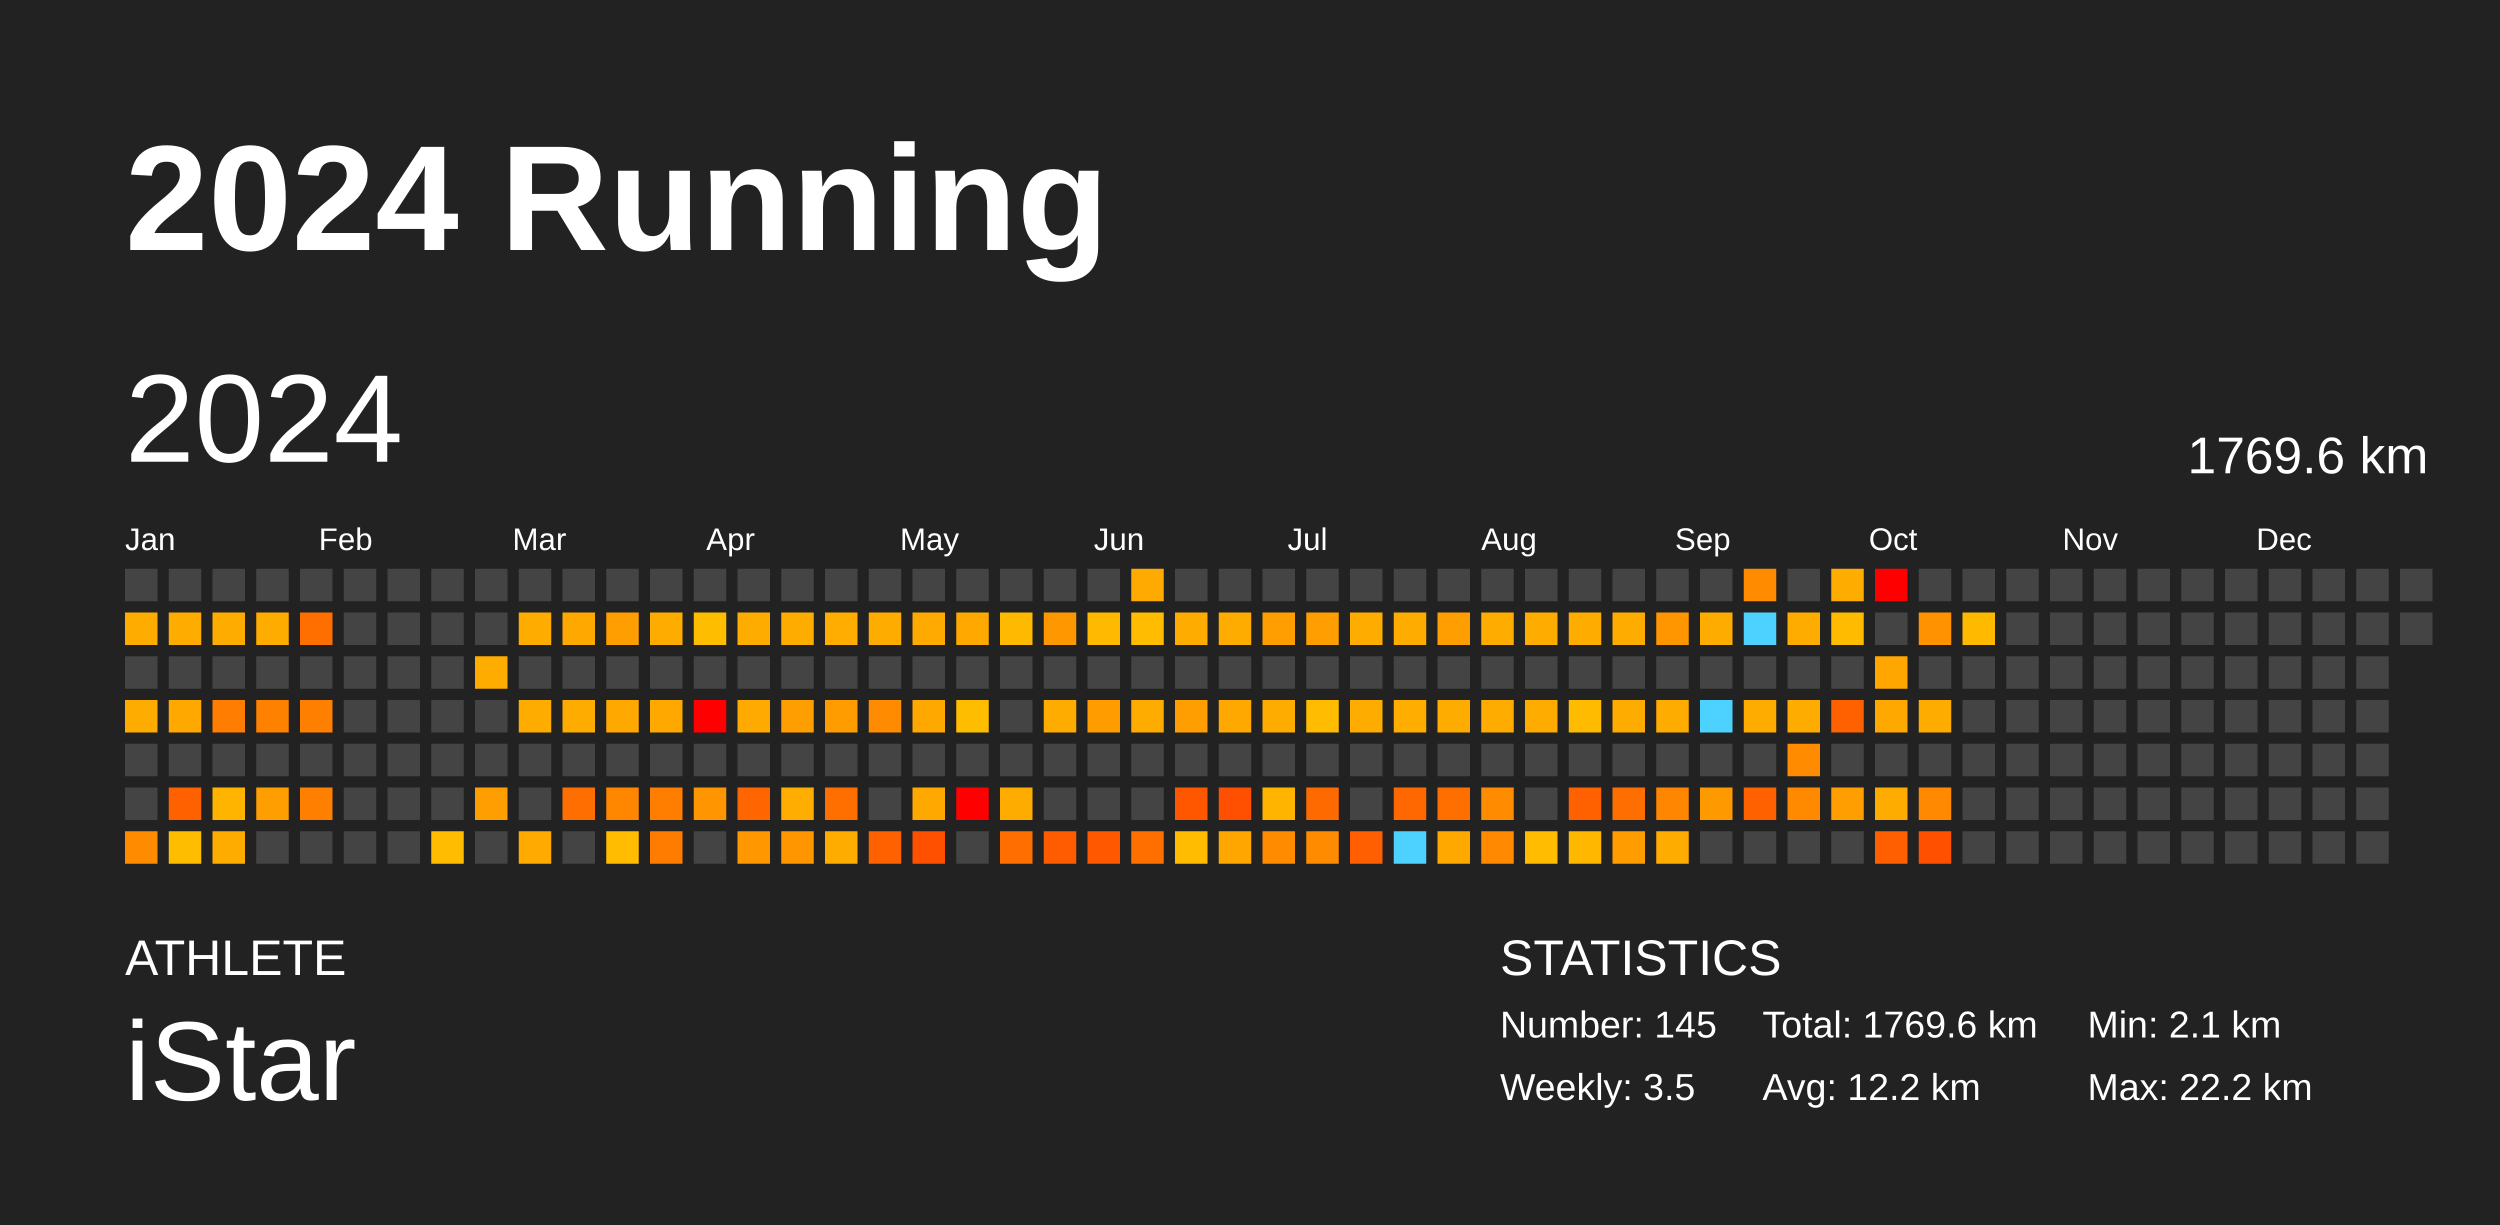
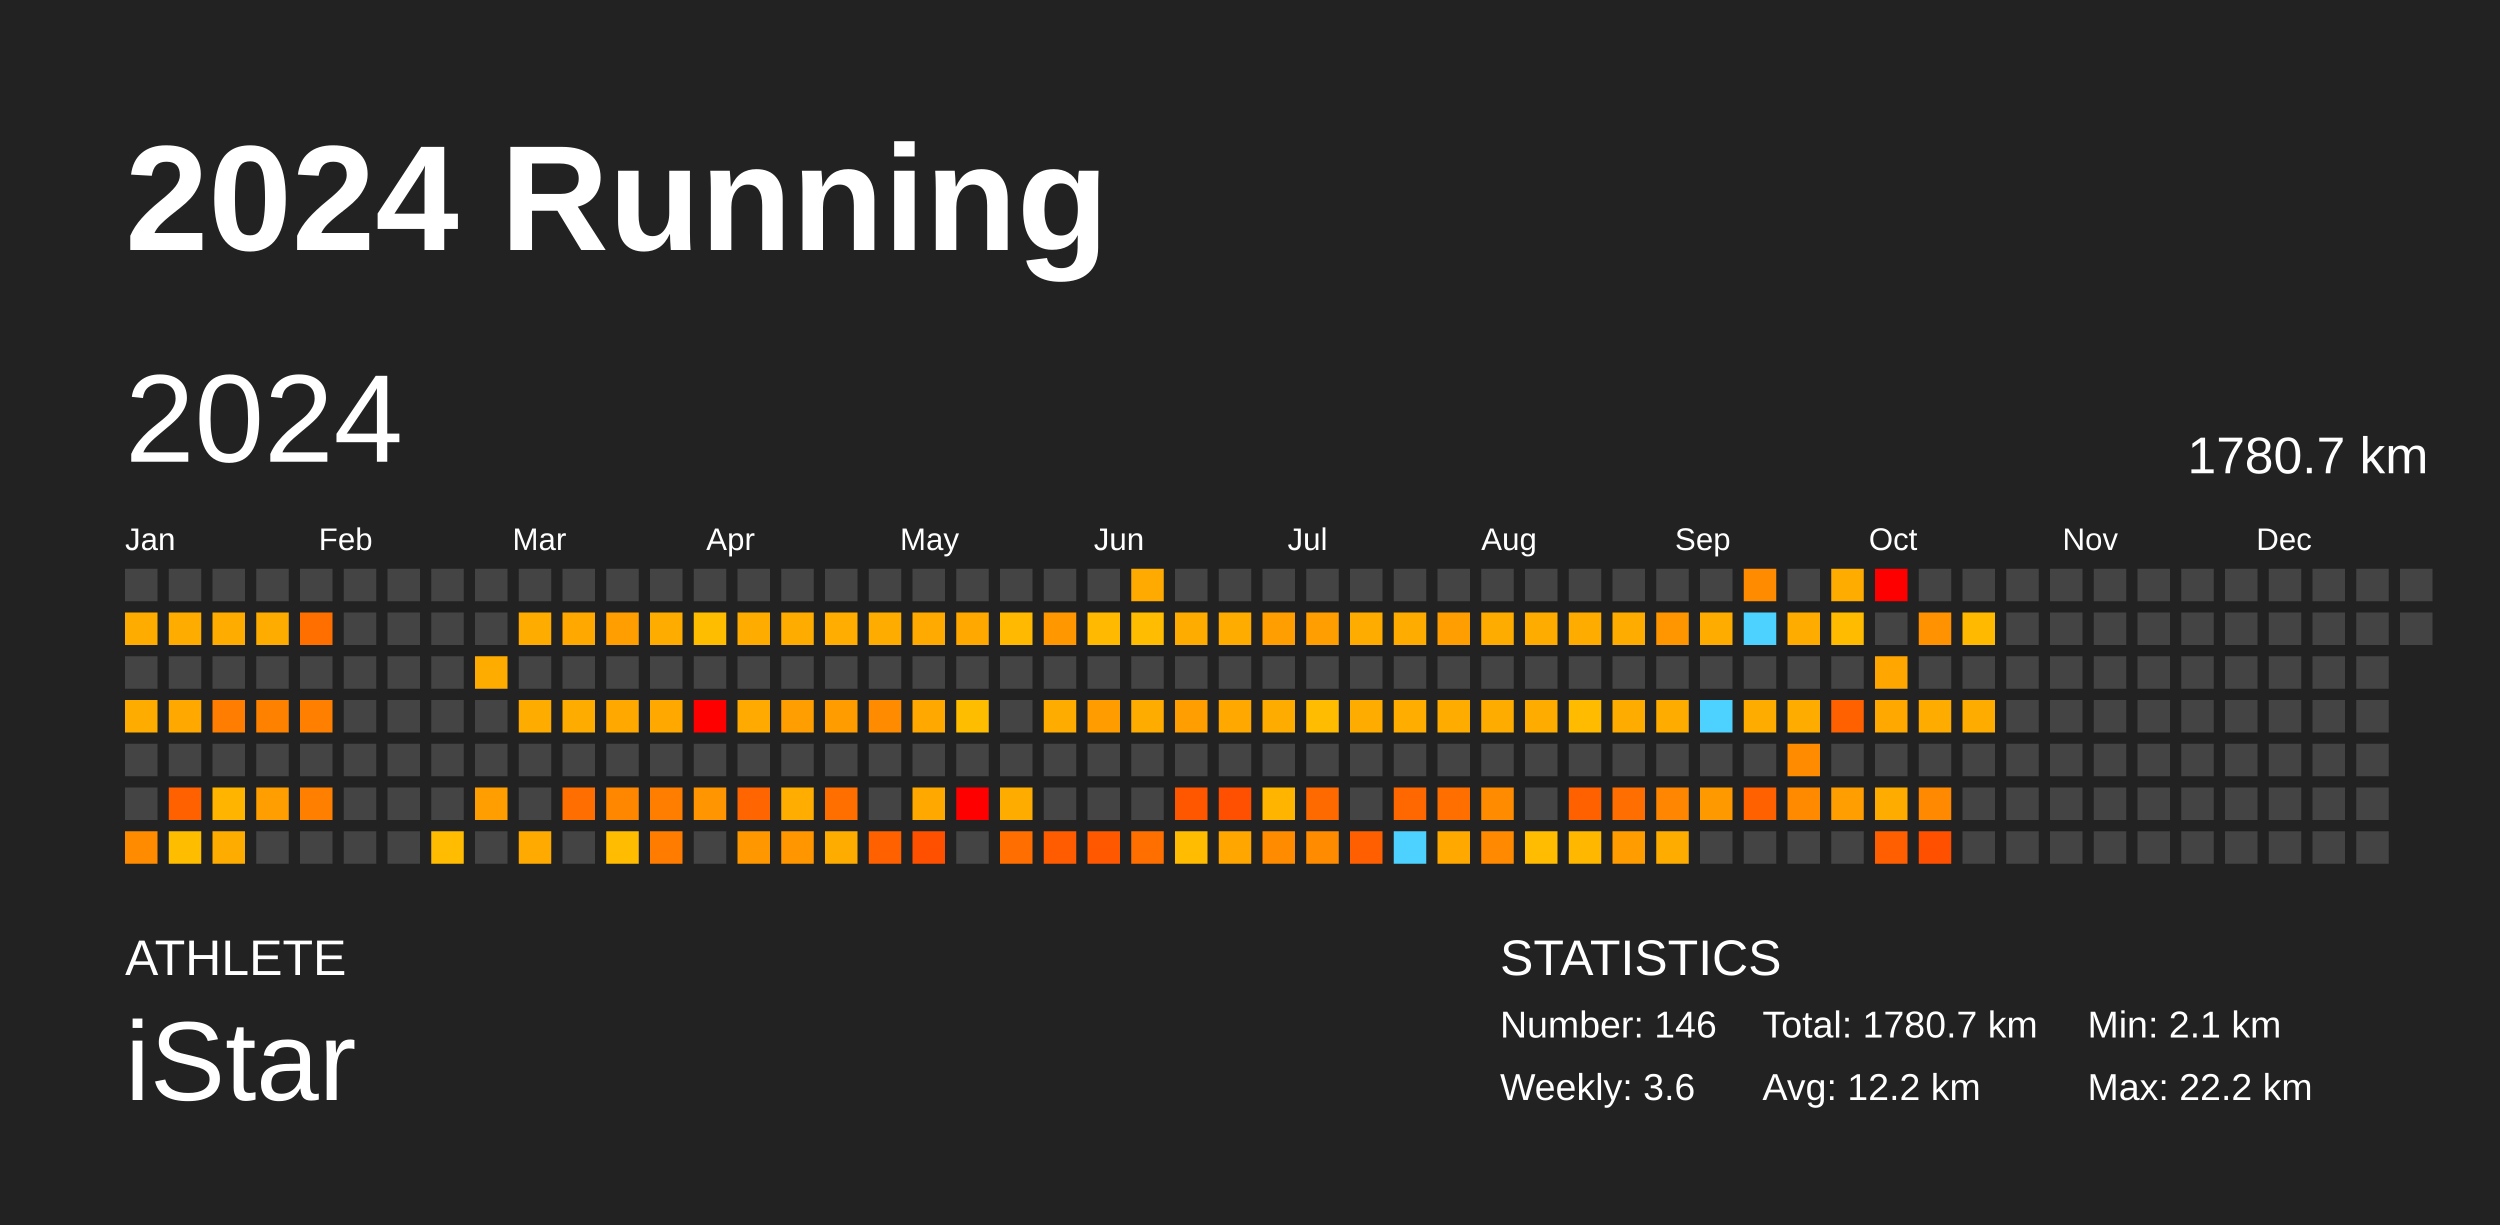
<svg xmlns="http://www.w3.org/2000/svg" baseProfile="full" height="98mm" version="1.1" viewBox="0,0,200,98" width="200mm">
  <defs />
  <rect fill="#222222" height="98" width="200" x="0" y="0" />
  <text fill="#FFFFFF" style="font-size:12px; font-family:Arial; font-weight:bold;" x="10" y="20">2024 Running</text>
  <text fill="#FFFFFF" style="font-size:4px; font-family:Arial" x="10" y="78">ATHLETE</text>
  <text fill="#FFFFFF" style="font-size:9px; font-family:Arial" x="10" y="88">iStar</text>
  <text fill="#FFFFFF" style="font-size:4px; font-family:Arial" x="120" y="78">STATISTICS</text>
-   <text fill="#FFFFFF" style="font-size:3px; font-family:Arial" x="120" y="83">Number: 145</text>
-   <text fill="#FFFFFF" style="font-size:3px; font-family:Arial" x="120" y="88">Weekly: 3.5</text>
-   <text fill="#FFFFFF" style="font-size:3px; font-family:Arial" x="141" y="83">Total: 1769.6 km</text>
+   <text fill="#FFFFFF" style="font-size:3px; font-family:Arial" x="120" y="83">Number: 146</text>
+   <text fill="#FFFFFF" style="font-size:3px; font-family:Arial" x="120" y="88">Weekly: 3.6</text>
+   <text fill="#FFFFFF" style="font-size:3px; font-family:Arial" x="141" y="83">Total: 1780.7 km</text>
  <text fill="#FFFFFF" style="font-size:3px; font-family:Arial" x="141" y="88">Avg: 12.2 km</text>
  <text fill="#FFFFFF" style="font-size:3px; font-family:Arial" x="167" y="83">Min: 2.1 km</text>
  <text fill="#FFFFFF" style="font-size:3px; font-family:Arial" x="167" y="88">Max: 22.2 km</text>
  <text dominant-baseline="hanging" fill="#FFFFFF" style="font-size:10.0px; font-family:Arial;" x="10" y="30">2024</text>
-   <text dominant-baseline="hanging" fill="#FFFFFF" style="font-size:4.125px; font-family:Arial;" x="175" y="35">1769.6 km</text>
+   <text dominant-baseline="hanging" fill="#FFFFFF" style="font-size:4.125px; font-family:Arial;" x="175" y="35">1780.7 km</text>
  <text fill="#FFFFFF" style="font-size:2.5px; font-family:Arial" x="10.0" y="44">Jan</text>
  <text fill="#FFFFFF" style="font-size:2.5px; font-family:Arial" x="25.5" y="44">Feb</text>
  <text fill="#FFFFFF" style="font-size:2.5px; font-family:Arial" x="41.0" y="44">Mar</text>
  <text fill="#FFFFFF" style="font-size:2.5px; font-family:Arial" x="56.5" y="44">Apr</text>
  <text fill="#FFFFFF" style="font-size:2.5px; font-family:Arial" x="72.0" y="44">May</text>
  <text fill="#FFFFFF" style="font-size:2.5px; font-family:Arial" x="87.5" y="44">Jun</text>
  <text fill="#FFFFFF" style="font-size:2.5px; font-family:Arial" x="103.0" y="44">Jul</text>
  <text fill="#FFFFFF" style="font-size:2.5px; font-family:Arial" x="118.5" y="44">Aug</text>
  <text fill="#FFFFFF" style="font-size:2.5px; font-family:Arial" x="134.0" y="44">Sep</text>
  <text fill="#FFFFFF" style="font-size:2.5px; font-family:Arial" x="149.5" y="44">Oct</text>
  <text fill="#FFFFFF" style="font-size:2.5px; font-family:Arial" x="165.0" y="44">Nov</text>
  <text fill="#FFFFFF" style="font-size:2.5px; font-family:Arial" x="180.5" y="44">Dec</text>
  <rect fill="#444444" height="2.6" width="2.6" x="10.0" y="45.5" />
  <rect fill="#ffac00" height="2.6" width="2.6" x="10.0" y="49.0" />
  <rect fill="#444444" height="2.6" width="2.6" x="10.0" y="52.5" />
  <rect fill="#ffac00" height="2.6" width="2.6" x="10.0" y="56.0" />
  <rect fill="#444444" height="2.6" width="2.6" x="10.0" y="59.5" />
  <rect fill="#444444" height="2.6" width="2.6" x="10.0" y="63.0" />
  <rect fill="#ff8c00" height="2.6" width="2.6" x="10.0" y="66.5" />
  <rect fill="#444444" height="2.6" width="2.6" x="13.5" y="45.5" />
  <rect fill="#ffac00" height="2.6" width="2.6" x="13.5" y="49.0" />
  <rect fill="#444444" height="2.6" width="2.6" x="13.5" y="52.5" />
  <rect fill="#ffa800" height="2.6" width="2.6" x="13.5" y="56.0" />
  <rect fill="#444444" height="2.6" width="2.6" x="13.5" y="59.5" />
  <rect fill="#ff6000" height="2.6" width="2.6" x="13.5" y="63.0" />
  <rect fill="#ffbd00" height="2.6" width="2.6" x="13.5" y="66.5" />
  <rect fill="#444444" height="2.6" width="2.6" x="17.0" y="45.5" />
  <rect fill="#ffac00" height="2.6" width="2.6" x="17.0" y="49.0" />
  <rect fill="#444444" height="2.6" width="2.6" x="17.0" y="52.5" />
  <rect fill="#ff7d00" height="2.6" width="2.6" x="17.0" y="56.0" />
  <rect fill="#444444" height="2.6" width="2.6" x="17.0" y="59.5" />
  <rect fill="#ffb500" height="2.6" width="2.6" x="17.0" y="63.0" />
  <rect fill="#ffac00" height="2.6" width="2.6" x="17.0" y="66.5" />
  <rect fill="#444444" height="2.6" width="2.6" x="20.5" y="45.5" />
  <rect fill="#ffac00" height="2.6" width="2.6" x="20.5" y="49.0" />
  <rect fill="#444444" height="2.6" width="2.6" x="20.5" y="52.5" />
  <rect fill="#ff8100" height="2.6" width="2.6" x="20.5" y="56.0" />
  <rect fill="#444444" height="2.6" width="2.6" x="20.5" y="59.5" />
  <rect fill="#ff9e00" height="2.6" width="2.6" x="20.5" y="63.0" />
  <rect fill="#444444" height="2.6" width="2.6" x="20.5" y="66.5" />
  <rect fill="#444444" height="2.6" width="2.6" x="24.0" y="45.5" />
  <rect fill="#ff6f00" height="2.6" width="2.6" x="24.0" y="49.0" />
  <rect fill="#444444" height="2.6" width="2.6" x="24.0" y="52.5" />
  <rect fill="#ff7f00" height="2.6" width="2.6" x="24.0" y="56.0" />
  <rect fill="#444444" height="2.6" width="2.6" x="24.0" y="59.5" />
  <rect fill="#ff7f00" height="2.6" width="2.6" x="24.0" y="63.0" />
  <rect fill="#444444" height="2.6" width="2.6" x="24.0" y="66.5" />
  <rect fill="#444444" height="2.6" width="2.6" x="27.5" y="45.5" />
  <rect fill="#444444" height="2.6" width="2.6" x="27.5" y="49.0" />
  <rect fill="#444444" height="2.6" width="2.6" x="27.5" y="52.5" />
  <rect fill="#444444" height="2.6" width="2.6" x="27.5" y="56.0" />
  <rect fill="#444444" height="2.6" width="2.6" x="27.5" y="59.5" />
  <rect fill="#444444" height="2.6" width="2.6" x="27.5" y="63.0" />
  <rect fill="#444444" height="2.6" width="2.6" x="27.5" y="66.5" />
  <rect fill="#444444" height="2.6" width="2.6" x="31.0" y="45.5" />
  <rect fill="#444444" height="2.6" width="2.6" x="31.0" y="49.0" />
  <rect fill="#444444" height="2.6" width="2.6" x="31.0" y="52.5" />
  <rect fill="#444444" height="2.6" width="2.6" x="31.0" y="56.0" />
  <rect fill="#444444" height="2.6" width="2.6" x="31.0" y="59.5" />
  <rect fill="#444444" height="2.6" width="2.6" x="31.0" y="63.0" />
  <rect fill="#444444" height="2.6" width="2.6" x="31.0" y="66.5" />
  <rect fill="#444444" height="2.6" width="2.6" x="34.5" y="45.5" />
  <rect fill="#444444" height="2.6" width="2.6" x="34.5" y="49.0" />
  <rect fill="#444444" height="2.6" width="2.6" x="34.5" y="52.5" />
  <rect fill="#444444" height="2.6" width="2.6" x="34.5" y="56.0" />
  <rect fill="#444444" height="2.6" width="2.6" x="34.5" y="59.5" />
  <rect fill="#444444" height="2.6" width="2.6" x="34.5" y="63.0" />
  <rect fill="#ffbc00" height="2.6" width="2.6" x="34.5" y="66.5" />
  <rect fill="#444444" height="2.6" width="2.6" x="38.0" y="45.5" />
  <rect fill="#444444" height="2.6" width="2.6" x="38.0" y="49.0" />
  <rect fill="#ffac00" height="2.6" width="2.6" x="38.0" y="52.5" />
  <rect fill="#444444" height="2.6" width="2.6" x="38.0" y="56.0" />
  <rect fill="#444444" height="2.6" width="2.6" x="38.0" y="59.5" />
  <rect fill="#ff9e00" height="2.6" width="2.6" x="38.0" y="63.0" />
  <rect fill="#444444" height="2.6" width="2.6" x="38.0" y="66.5" />
  <rect fill="#444444" height="2.6" width="2.6" x="41.5" y="45.5" />
  <rect fill="#ffac00" height="2.6" width="2.6" x="41.5" y="49.0" />
  <rect fill="#444444" height="2.6" width="2.6" x="41.5" y="52.5" />
  <rect fill="#ffac00" height="2.6" width="2.6" x="41.5" y="56.0" />
  <rect fill="#444444" height="2.6" width="2.6" x="41.5" y="59.5" />
  <rect fill="#444444" height="2.6" width="2.6" x="41.5" y="63.0" />
  <rect fill="#ffaa00" height="2.6" width="2.6" x="41.5" y="66.5" />
  <rect fill="#444444" height="2.6" width="2.6" x="45.0" y="45.5" />
  <rect fill="#ffa800" height="2.6" width="2.6" x="45.0" y="49.0" />
  <rect fill="#444444" height="2.6" width="2.6" x="45.0" y="52.5" />
  <rect fill="#ffac00" height="2.6" width="2.6" x="45.0" y="56.0" />
  <rect fill="#444444" height="2.6" width="2.6" x="45.0" y="59.5" />
  <rect fill="#ff6e00" height="2.6" width="2.6" x="45.0" y="63.0" />
  <rect fill="#444444" height="2.6" width="2.6" x="45.0" y="66.5" />
  <rect fill="#444444" height="2.6" width="2.6" x="48.5" y="45.5" />
  <rect fill="#ff9e00" height="2.6" width="2.6" x="48.5" y="49.0" />
  <rect fill="#444444" height="2.6" width="2.6" x="48.5" y="52.5" />
  <rect fill="#ffa800" height="2.6" width="2.6" x="48.5" y="56.0" />
  <rect fill="#444444" height="2.6" width="2.6" x="48.5" y="59.5" />
  <rect fill="#ff8700" height="2.6" width="2.6" x="48.5" y="63.0" />
  <rect fill="#ffbc00" height="2.6" width="2.6" x="48.5" y="66.5" />
  <rect fill="#444444" height="2.6" width="2.6" x="52.0" y="45.5" />
  <rect fill="#ffac00" height="2.6" width="2.6" x="52.0" y="49.0" />
  <rect fill="#444444" height="2.6" width="2.6" x="52.0" y="52.5" />
  <rect fill="#ffa900" height="2.6" width="2.6" x="52.0" y="56.0" />
  <rect fill="#444444" height="2.6" width="2.6" x="52.0" y="59.5" />
  <rect fill="#ff7e00" height="2.6" width="2.6" x="52.0" y="63.0" />
  <rect fill="#ff7c00" height="2.6" width="2.6" x="52.0" y="66.5" />
  <rect fill="#444444" height="2.6" width="2.6" x="55.5" y="45.5" />
  <rect fill="#ffbd00" height="2.6" width="2.6" x="55.5" y="49.0" />
  <rect fill="#444444" height="2.6" width="2.6" x="55.5" y="52.5" />
  <rect fill="red" height="2.6" width="2.6" x="55.5" y="56.0" />
  <rect fill="#444444" height="2.6" width="2.6" x="55.5" y="59.5" />
  <rect fill="#ff9500" height="2.6" width="2.6" x="55.5" y="63.0" />
  <rect fill="#444444" height="2.6" width="2.6" x="55.5" y="66.5" />
  <rect fill="#444444" height="2.6" width="2.6" x="59.0" y="45.5" />
  <rect fill="#ffac00" height="2.6" width="2.6" x="59.0" y="49.0" />
  <rect fill="#444444" height="2.6" width="2.6" x="59.0" y="52.5" />
  <rect fill="#ffaa00" height="2.6" width="2.6" x="59.0" y="56.0" />
  <rect fill="#444444" height="2.6" width="2.6" x="59.0" y="59.5" />
  <rect fill="#ff6500" height="2.6" width="2.6" x="59.0" y="63.0" />
  <rect fill="#ff9700" height="2.6" width="2.6" x="59.0" y="66.5" />
  <rect fill="#444444" height="2.6" width="2.6" x="62.5" y="45.5" />
  <rect fill="#ffac00" height="2.6" width="2.6" x="62.5" y="49.0" />
  <rect fill="#444444" height="2.6" width="2.6" x="62.5" y="52.5" />
  <rect fill="#ff9e00" height="2.6" width="2.6" x="62.5" y="56.0" />
  <rect fill="#444444" height="2.6" width="2.6" x="62.5" y="59.5" />
  <rect fill="#ffad00" height="2.6" width="2.6" x="62.5" y="63.0" />
  <rect fill="#ff9600" height="2.6" width="2.6" x="62.5" y="66.5" />
  <rect fill="#444444" height="2.6" width="2.6" x="66.0" y="45.5" />
  <rect fill="#ffad00" height="2.6" width="2.6" x="66.0" y="49.0" />
  <rect fill="#444444" height="2.6" width="2.6" x="66.0" y="52.5" />
  <rect fill="#ff9d00" height="2.6" width="2.6" x="66.0" y="56.0" />
  <rect fill="#444444" height="2.6" width="2.6" x="66.0" y="59.5" />
  <rect fill="#ff6f00" height="2.6" width="2.6" x="66.0" y="63.0" />
  <rect fill="#ffac00" height="2.6" width="2.6" x="66.0" y="66.5" />
  <rect fill="#444444" height="2.6" width="2.6" x="69.5" y="45.5" />
  <rect fill="#ffac00" height="2.6" width="2.6" x="69.5" y="49.0" />
  <rect fill="#444444" height="2.6" width="2.6" x="69.5" y="52.5" />
  <rect fill="#ff8c00" height="2.6" width="2.6" x="69.5" y="56.0" />
  <rect fill="#444444" height="2.6" width="2.6" x="69.5" y="59.5" />
  <rect fill="#444444" height="2.6" width="2.6" x="69.5" y="63.0" />
  <rect fill="#ff6000" height="2.6" width="2.6" x="69.5" y="66.5" />
  <rect fill="#444444" height="2.6" width="2.6" x="73.0" y="45.5" />
  <rect fill="#ffaa00" height="2.6" width="2.6" x="73.0" y="49.0" />
  <rect fill="#444444" height="2.6" width="2.6" x="73.0" y="52.5" />
  <rect fill="#ffa800" height="2.6" width="2.6" x="73.0" y="56.0" />
  <rect fill="#444444" height="2.6" width="2.6" x="73.0" y="59.5" />
  <rect fill="#ffa900" height="2.6" width="2.6" x="73.0" y="63.0" />
  <rect fill="#ff5000" height="2.6" width="2.6" x="73.0" y="66.5" />
  <rect fill="#444444" height="2.6" width="2.6" x="76.5" y="45.5" />
  <rect fill="#ffa900" height="2.6" width="2.6" x="76.5" y="49.0" />
  <rect fill="#444444" height="2.6" width="2.6" x="76.5" y="52.5" />
  <rect fill="#ffbd00" height="2.6" width="2.6" x="76.5" y="56.0" />
  <rect fill="#444444" height="2.6" width="2.6" x="76.5" y="59.5" />
  <rect fill="red" height="2.6" width="2.6" x="76.5" y="63.0" />
  <rect fill="#444444" height="2.6" width="2.6" x="76.5" y="66.5" />
  <rect fill="#444444" height="2.6" width="2.6" x="80.0" y="45.5" />
  <rect fill="#ffb900" height="2.6" width="2.6" x="80.0" y="49.0" />
  <rect fill="#444444" height="2.6" width="2.6" x="80.0" y="52.5" />
  <rect fill="#444444" height="2.6" width="2.6" x="80.0" y="56.0" />
  <rect fill="#444444" height="2.6" width="2.6" x="80.0" y="59.5" />
  <rect fill="#ffac00" height="2.6" width="2.6" x="80.0" y="63.0" />
  <rect fill="#ff6e00" height="2.6" width="2.6" x="80.0" y="66.5" />
  <rect fill="#444444" height="2.6" width="2.6" x="83.5" y="45.5" />
  <rect fill="#ff9700" height="2.6" width="2.6" x="83.5" y="49.0" />
  <rect fill="#444444" height="2.6" width="2.6" x="83.5" y="52.5" />
  <rect fill="#ffac00" height="2.6" width="2.6" x="83.5" y="56.0" />
  <rect fill="#444444" height="2.6" width="2.6" x="83.5" y="59.5" />
  <rect fill="#444444" height="2.6" width="2.6" x="83.5" y="63.0" />
  <rect fill="#ff5b00" height="2.6" width="2.6" x="83.5" y="66.5" />
  <rect fill="#444444" height="2.6" width="2.6" x="87.0" y="45.5" />
  <rect fill="#ffb900" height="2.6" width="2.6" x="87.0" y="49.0" />
  <rect fill="#444444" height="2.6" width="2.6" x="87.0" y="52.5" />
  <rect fill="#ff9c00" height="2.6" width="2.6" x="87.0" y="56.0" />
  <rect fill="#444444" height="2.6" width="2.6" x="87.0" y="59.5" />
  <rect fill="#444444" height="2.6" width="2.6" x="87.0" y="63.0" />
  <rect fill="#ff5800" height="2.6" width="2.6" x="87.0" y="66.5" />
  <rect fill="#ffaa00" height="2.6" width="2.6" x="90.5" y="45.5" />
  <rect fill="#ffbc00" height="2.6" width="2.6" x="90.5" y="49.0" />
  <rect fill="#444444" height="2.6" width="2.6" x="90.5" y="52.5" />
  <rect fill="#ffac00" height="2.6" width="2.6" x="90.5" y="56.0" />
  <rect fill="#444444" height="2.6" width="2.6" x="90.5" y="59.5" />
  <rect fill="#444444" height="2.6" width="2.6" x="90.5" y="63.0" />
  <rect fill="#ff6f00" height="2.6" width="2.6" x="90.5" y="66.5" />
  <rect fill="#444444" height="2.6" width="2.6" x="94.0" y="45.5" />
  <rect fill="#ffac00" height="2.6" width="2.6" x="94.0" y="49.0" />
  <rect fill="#444444" height="2.6" width="2.6" x="94.0" y="52.5" />
  <rect fill="#ff9e00" height="2.6" width="2.6" x="94.0" y="56.0" />
  <rect fill="#444444" height="2.6" width="2.6" x="94.0" y="59.5" />
  <rect fill="#ff5700" height="2.6" width="2.6" x="94.0" y="63.0" />
  <rect fill="#ffbc00" height="2.6" width="2.6" x="94.0" y="66.5" />
  <rect fill="#444444" height="2.6" width="2.6" x="97.5" y="45.5" />
  <rect fill="#ffac00" height="2.6" width="2.6" x="97.5" y="49.0" />
  <rect fill="#444444" height="2.6" width="2.6" x="97.5" y="52.5" />
  <rect fill="#ffa900" height="2.6" width="2.6" x="97.5" y="56.0" />
  <rect fill="#444444" height="2.6" width="2.6" x="97.5" y="59.5" />
  <rect fill="#ff4f00" height="2.6" width="2.6" x="97.5" y="63.0" />
  <rect fill="#ffa600" height="2.6" width="2.6" x="97.5" y="66.5" />
  <rect fill="#444444" height="2.6" width="2.6" x="101.0" y="45.5" />
  <rect fill="#ff9e00" height="2.6" width="2.6" x="101.0" y="49.0" />
  <rect fill="#444444" height="2.6" width="2.6" x="101.0" y="52.5" />
  <rect fill="#ffac00" height="2.6" width="2.6" x="101.0" y="56.0" />
  <rect fill="#444444" height="2.6" width="2.6" x="101.0" y="59.5" />
  <rect fill="#ffb400" height="2.6" width="2.6" x="101.0" y="63.0" />
  <rect fill="#ff8c00" height="2.6" width="2.6" x="101.0" y="66.5" />
  <rect fill="#444444" height="2.6" width="2.6" x="104.5" y="45.5" />
  <rect fill="#ff9e00" height="2.6" width="2.6" x="104.5" y="49.0" />
  <rect fill="#444444" height="2.6" width="2.6" x="104.5" y="52.5" />
  <rect fill="#ffbc00" height="2.6" width="2.6" x="104.5" y="56.0" />
  <rect fill="#444444" height="2.6" width="2.6" x="104.5" y="59.5" />
  <rect fill="#ff6a00" height="2.6" width="2.6" x="104.5" y="63.0" />
  <rect fill="#ff8c00" height="2.6" width="2.6" x="104.5" y="66.5" />
  <rect fill="#444444" height="2.6" width="2.6" x="108.0" y="45.5" />
  <rect fill="#ffac00" height="2.6" width="2.6" x="108.0" y="49.0" />
  <rect fill="#444444" height="2.6" width="2.6" x="108.0" y="52.5" />
  <rect fill="#ffac00" height="2.6" width="2.6" x="108.0" y="56.0" />
  <rect fill="#444444" height="2.6" width="2.6" x="108.0" y="59.5" />
  <rect fill="#444444" height="2.6" width="2.6" x="108.0" y="63.0" />
  <rect fill="#ff5f00" height="2.6" width="2.6" x="108.0" y="66.5" />
  <rect fill="#444444" height="2.6" width="2.6" x="111.5" y="45.5" />
  <rect fill="#ffac00" height="2.6" width="2.6" x="111.5" y="49.0" />
  <rect fill="#444444" height="2.6" width="2.6" x="111.5" y="52.5" />
  <rect fill="#ffae00" height="2.6" width="2.6" x="111.5" y="56.0" />
  <rect fill="#444444" height="2.6" width="2.6" x="111.5" y="59.5" />
  <rect fill="#ff6700" height="2.6" width="2.6" x="111.5" y="63.0" />
  <rect fill="#4dd2ff" height="2.6" width="2.6" x="111.5" y="66.5" />
  <rect fill="#444444" height="2.6" width="2.6" x="115.0" y="45.5" />
  <rect fill="#ff9e00" height="2.6" width="2.6" x="115.0" y="49.0" />
  <rect fill="#444444" height="2.6" width="2.6" x="115.0" y="52.5" />
  <rect fill="#ffac00" height="2.6" width="2.6" x="115.0" y="56.0" />
  <rect fill="#444444" height="2.6" width="2.6" x="115.0" y="59.5" />
  <rect fill="#ff6f00" height="2.6" width="2.6" x="115.0" y="63.0" />
  <rect fill="#ffa900" height="2.6" width="2.6" x="115.0" y="66.5" />
  <rect fill="#444444" height="2.6" width="2.6" x="118.5" y="45.5" />
  <rect fill="#ffac00" height="2.6" width="2.6" x="118.5" y="49.0" />
  <rect fill="#444444" height="2.6" width="2.6" x="118.5" y="52.5" />
  <rect fill="#ffac00" height="2.6" width="2.6" x="118.5" y="56.0" />
  <rect fill="#444444" height="2.6" width="2.6" x="118.5" y="59.5" />
  <rect fill="#ff8c00" height="2.6" width="2.6" x="118.5" y="63.0" />
  <rect fill="#ff8900" height="2.6" width="2.6" x="118.5" y="66.5" />
  <rect fill="#444444" height="2.6" width="2.6" x="122.0" y="45.5" />
  <rect fill="#ffac00" height="2.6" width="2.6" x="122.0" y="49.0" />
  <rect fill="#444444" height="2.6" width="2.6" x="122.0" y="52.5" />
  <rect fill="#ffac00" height="2.6" width="2.6" x="122.0" y="56.0" />
  <rect fill="#444444" height="2.6" width="2.6" x="122.0" y="59.5" />
  <rect fill="#444444" height="2.6" width="2.6" x="122.0" y="63.0" />
  <rect fill="#ffbc00" height="2.6" width="2.6" x="122.0" y="66.5" />
  <rect fill="#444444" height="2.6" width="2.6" x="125.5" y="45.5" />
  <rect fill="#ffac00" height="2.6" width="2.6" x="125.5" y="49.0" />
  <rect fill="#444444" height="2.6" width="2.6" x="125.5" y="52.5" />
  <rect fill="#ffbb00" height="2.6" width="2.6" x="125.5" y="56.0" />
  <rect fill="#444444" height="2.6" width="2.6" x="125.5" y="59.5" />
  <rect fill="#ff6000" height="2.6" width="2.6" x="125.5" y="63.0" />
  <rect fill="#ffb700" height="2.6" width="2.6" x="125.5" y="66.5" />
  <rect fill="#444444" height="2.6" width="2.6" x="129.0" y="45.5" />
  <rect fill="#ffac00" height="2.6" width="2.6" x="129.0" y="49.0" />
  <rect fill="#444444" height="2.6" width="2.6" x="129.0" y="52.5" />
  <rect fill="#ffac00" height="2.6" width="2.6" x="129.0" y="56.0" />
  <rect fill="#444444" height="2.6" width="2.6" x="129.0" y="59.5" />
  <rect fill="#ff6e00" height="2.6" width="2.6" x="129.0" y="63.0" />
  <rect fill="#ff9d00" height="2.6" width="2.6" x="129.0" y="66.5" />
  <rect fill="#444444" height="2.6" width="2.6" x="132.5" y="45.5" />
  <rect fill="#ff9600" height="2.6" width="2.6" x="132.5" y="49.0" />
  <rect fill="#444444" height="2.6" width="2.6" x="132.5" y="52.5" />
  <rect fill="#ffac00" height="2.6" width="2.6" x="132.5" y="56.0" />
  <rect fill="#444444" height="2.6" width="2.6" x="132.5" y="59.5" />
  <rect fill="#ff8600" height="2.6" width="2.6" x="132.5" y="63.0" />
  <rect fill="#ffac00" height="2.6" width="2.6" x="132.5" y="66.5" />
  <rect fill="#444444" height="2.6" width="2.6" x="136.0" y="45.5" />
  <rect fill="#ffac00" height="2.6" width="2.6" x="136.0" y="49.0" />
  <rect fill="#444444" height="2.6" width="2.6" x="136.0" y="52.5" />
  <rect fill="#4dd2ff" height="2.6" width="2.6" x="136.0" y="56.0" />
  <rect fill="#444444" height="2.6" width="2.6" x="136.0" y="59.5" />
  <rect fill="#ff9900" height="2.6" width="2.6" x="136.0" y="63.0" />
  <rect fill="#444444" height="2.6" width="2.6" x="136.0" y="66.5" />
  <rect fill="#ff8c00" height="2.6" width="2.6" x="139.5" y="45.5" />
  <rect fill="#4dd2ff" height="2.6" width="2.6" x="139.5" y="49.0" />
  <rect fill="#444444" height="2.6" width="2.6" x="139.5" y="52.5" />
  <rect fill="#ffac00" height="2.6" width="2.6" x="139.5" y="56.0" />
  <rect fill="#444444" height="2.6" width="2.6" x="139.5" y="59.5" />
  <rect fill="#ff6000" height="2.6" width="2.6" x="139.5" y="63.0" />
  <rect fill="#444444" height="2.6" width="2.6" x="139.5" y="66.5" />
  <rect fill="#444444" height="2.6" width="2.6" x="143.0" y="45.5" />
  <rect fill="#ffac00" height="2.6" width="2.6" x="143.0" y="49.0" />
  <rect fill="#444444" height="2.6" width="2.6" x="143.0" y="52.5" />
  <rect fill="#ffac00" height="2.6" width="2.6" x="143.0" y="56.0" />
  <rect fill="#ff8c00" height="2.6" width="2.6" x="143.0" y="59.5" />
  <rect fill="#ff8a00" height="2.6" width="2.6" x="143.0" y="63.0" />
  <rect fill="#444444" height="2.6" width="2.6" x="143.0" y="66.5" />
  <rect fill="#ffac00" height="2.6" width="2.6" x="146.5" y="45.5" />
  <rect fill="#ffbb00" height="2.6" width="2.6" x="146.5" y="49.0" />
  <rect fill="#444444" height="2.6" width="2.6" x="146.5" y="52.5" />
  <rect fill="#ff6000" height="2.6" width="2.6" x="146.5" y="56.0" />
  <rect fill="#444444" height="2.6" width="2.6" x="146.5" y="59.5" />
  <rect fill="#ff9e00" height="2.6" width="2.6" x="146.5" y="63.0" />
  <rect fill="#444444" height="2.6" width="2.6" x="146.5" y="66.5" />
  <rect fill="red" height="2.6" width="2.6" x="150.0" y="45.5" />
  <rect fill="#444444" height="2.6" width="2.6" x="150.0" y="49.0" />
  <rect fill="#ffa700" height="2.6" width="2.6" x="150.0" y="52.5" />
  <rect fill="#ffa800" height="2.6" width="2.6" x="150.0" y="56.0" />
  <rect fill="#444444" height="2.6" width="2.6" x="150.0" y="59.5" />
  <rect fill="#ffac00" height="2.6" width="2.6" x="150.0" y="63.0" />
  <rect fill="#ff5f00" height="2.6" width="2.6" x="150.0" y="66.5" />
  <rect fill="#444444" height="2.6" width="2.6" x="153.5" y="45.5" />
  <rect fill="#ff9200" height="2.6" width="2.6" x="153.5" y="49.0" />
  <rect fill="#444444" height="2.6" width="2.6" x="153.5" y="52.5" />
  <rect fill="#ffac00" height="2.6" width="2.6" x="153.5" y="56.0" />
  <rect fill="#444444" height="2.6" width="2.6" x="153.5" y="59.5" />
  <rect fill="#ff8900" height="2.6" width="2.6" x="153.5" y="63.0" />
  <rect fill="#ff5000" height="2.6" width="2.6" x="153.5" y="66.5" />
  <rect fill="#444444" height="2.6" width="2.6" x="157.0" y="45.5" />
  <rect fill="#ffba00" height="2.6" width="2.6" x="157.0" y="49.0" />
  <rect fill="#444444" height="2.6" width="2.6" x="157.0" y="52.5" />
-   <rect fill="#444444" height="2.6" width="2.6" x="157.0" y="56.0" />
+   <rect fill="#ffac00" height="2.6" width="2.6" x="157.0" y="56.0" />
  <rect fill="#444444" height="2.6" width="2.6" x="157.0" y="59.5" />
  <rect fill="#444444" height="2.6" width="2.6" x="157.0" y="63.0" />
  <rect fill="#444444" height="2.6" width="2.6" x="157.0" y="66.5" />
  <rect fill="#444444" height="2.6" width="2.6" x="160.5" y="45.5" />
  <rect fill="#444444" height="2.6" width="2.6" x="160.5" y="49.0" />
  <rect fill="#444444" height="2.6" width="2.6" x="160.5" y="52.5" />
  <rect fill="#444444" height="2.6" width="2.6" x="160.5" y="56.0" />
  <rect fill="#444444" height="2.6" width="2.6" x="160.5" y="59.5" />
  <rect fill="#444444" height="2.6" width="2.6" x="160.5" y="63.0" />
  <rect fill="#444444" height="2.6" width="2.6" x="160.5" y="66.5" />
  <rect fill="#444444" height="2.6" width="2.6" x="164.0" y="45.5" />
  <rect fill="#444444" height="2.6" width="2.6" x="164.0" y="49.0" />
  <rect fill="#444444" height="2.6" width="2.6" x="164.0" y="52.5" />
  <rect fill="#444444" height="2.6" width="2.6" x="164.0" y="56.0" />
  <rect fill="#444444" height="2.6" width="2.6" x="164.0" y="59.5" />
  <rect fill="#444444" height="2.6" width="2.6" x="164.0" y="63.0" />
  <rect fill="#444444" height="2.6" width="2.6" x="164.0" y="66.5" />
  <rect fill="#444444" height="2.6" width="2.6" x="167.5" y="45.5" />
  <rect fill="#444444" height="2.6" width="2.6" x="167.5" y="49.0" />
  <rect fill="#444444" height="2.6" width="2.6" x="167.5" y="52.5" />
  <rect fill="#444444" height="2.6" width="2.6" x="167.5" y="56.0" />
  <rect fill="#444444" height="2.6" width="2.6" x="167.5" y="59.5" />
  <rect fill="#444444" height="2.6" width="2.6" x="167.5" y="63.0" />
  <rect fill="#444444" height="2.6" width="2.6" x="167.5" y="66.5" />
  <rect fill="#444444" height="2.6" width="2.6" x="171.0" y="45.5" />
  <rect fill="#444444" height="2.6" width="2.6" x="171.0" y="49.0" />
  <rect fill="#444444" height="2.6" width="2.6" x="171.0" y="52.5" />
  <rect fill="#444444" height="2.6" width="2.6" x="171.0" y="56.0" />
  <rect fill="#444444" height="2.6" width="2.6" x="171.0" y="59.5" />
  <rect fill="#444444" height="2.6" width="2.6" x="171.0" y="63.0" />
  <rect fill="#444444" height="2.6" width="2.6" x="171.0" y="66.5" />
  <rect fill="#444444" height="2.6" width="2.6" x="174.5" y="45.5" />
  <rect fill="#444444" height="2.6" width="2.6" x="174.5" y="49.0" />
  <rect fill="#444444" height="2.6" width="2.6" x="174.5" y="52.5" />
  <rect fill="#444444" height="2.6" width="2.6" x="174.5" y="56.0" />
  <rect fill="#444444" height="2.6" width="2.6" x="174.5" y="59.5" />
  <rect fill="#444444" height="2.6" width="2.6" x="174.5" y="63.0" />
  <rect fill="#444444" height="2.6" width="2.6" x="174.5" y="66.5" />
  <rect fill="#444444" height="2.6" width="2.6" x="178.0" y="45.5" />
  <rect fill="#444444" height="2.6" width="2.6" x="178.0" y="49.0" />
  <rect fill="#444444" height="2.6" width="2.6" x="178.0" y="52.5" />
  <rect fill="#444444" height="2.6" width="2.6" x="178.0" y="56.0" />
  <rect fill="#444444" height="2.6" width="2.6" x="178.0" y="59.5" />
  <rect fill="#444444" height="2.6" width="2.6" x="178.0" y="63.0" />
  <rect fill="#444444" height="2.6" width="2.6" x="178.0" y="66.5" />
  <rect fill="#444444" height="2.6" width="2.6" x="181.5" y="45.5" />
  <rect fill="#444444" height="2.6" width="2.6" x="181.5" y="49.0" />
  <rect fill="#444444" height="2.6" width="2.6" x="181.5" y="52.5" />
  <rect fill="#444444" height="2.6" width="2.6" x="181.5" y="56.0" />
  <rect fill="#444444" height="2.6" width="2.6" x="181.5" y="59.5" />
  <rect fill="#444444" height="2.6" width="2.6" x="181.5" y="63.0" />
  <rect fill="#444444" height="2.6" width="2.6" x="181.5" y="66.5" />
  <rect fill="#444444" height="2.6" width="2.6" x="185.0" y="45.5" />
  <rect fill="#444444" height="2.6" width="2.6" x="185.0" y="49.0" />
  <rect fill="#444444" height="2.6" width="2.6" x="185.0" y="52.5" />
  <rect fill="#444444" height="2.6" width="2.6" x="185.0" y="56.0" />
  <rect fill="#444444" height="2.6" width="2.6" x="185.0" y="59.5" />
  <rect fill="#444444" height="2.6" width="2.6" x="185.0" y="63.0" />
  <rect fill="#444444" height="2.6" width="2.6" x="185.0" y="66.5" />
  <rect fill="#444444" height="2.6" width="2.6" x="188.5" y="45.5" />
  <rect fill="#444444" height="2.6" width="2.6" x="188.5" y="49.0" />
  <rect fill="#444444" height="2.6" width="2.6" x="188.5" y="52.5" />
  <rect fill="#444444" height="2.6" width="2.6" x="188.5" y="56.0" />
  <rect fill="#444444" height="2.6" width="2.6" x="188.5" y="59.5" />
  <rect fill="#444444" height="2.6" width="2.6" x="188.5" y="63.0" />
  <rect fill="#444444" height="2.6" width="2.6" x="188.5" y="66.5" />
  <rect fill="#444444" height="2.6" width="2.6" x="192.0" y="45.5" />
  <rect fill="#444444" height="2.6" width="2.6" x="192.0" y="49.0" />
</svg>
